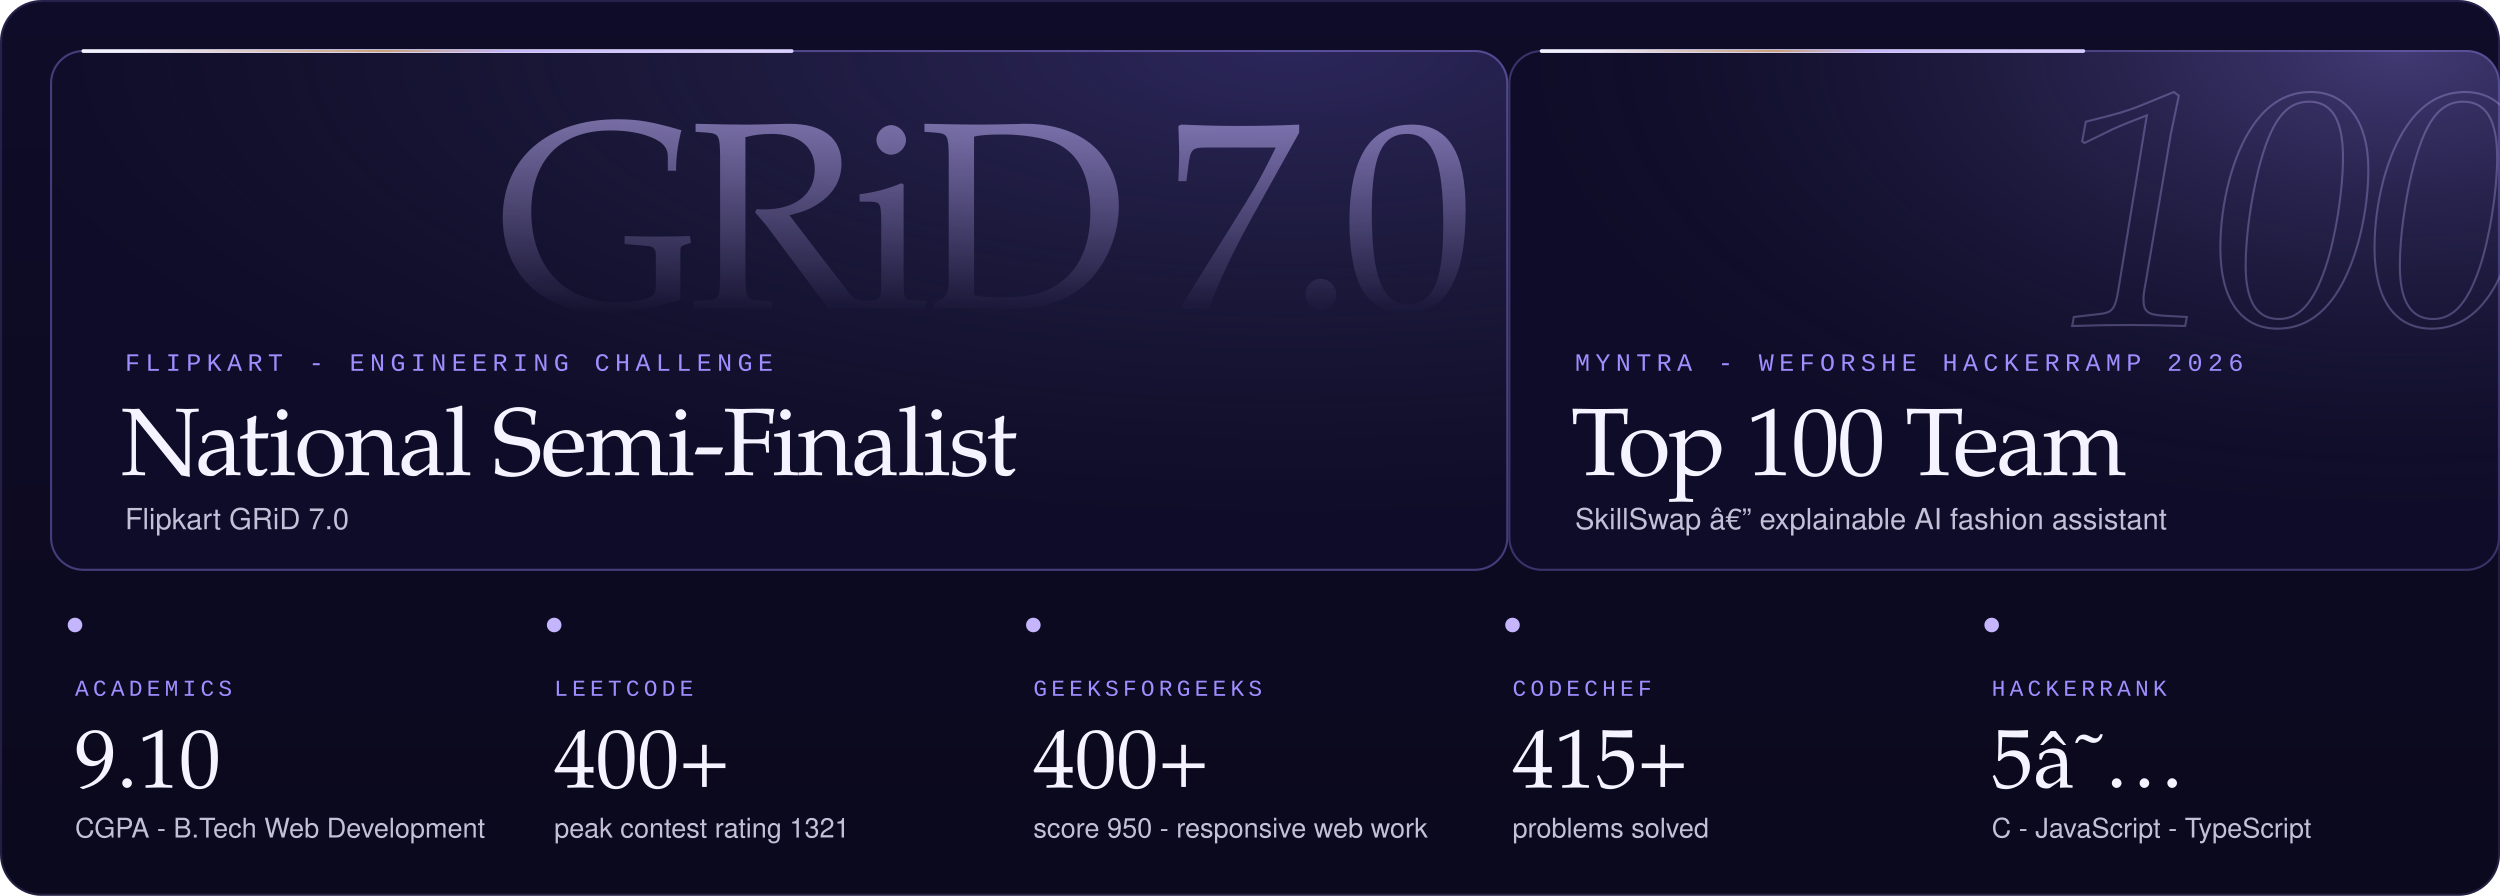
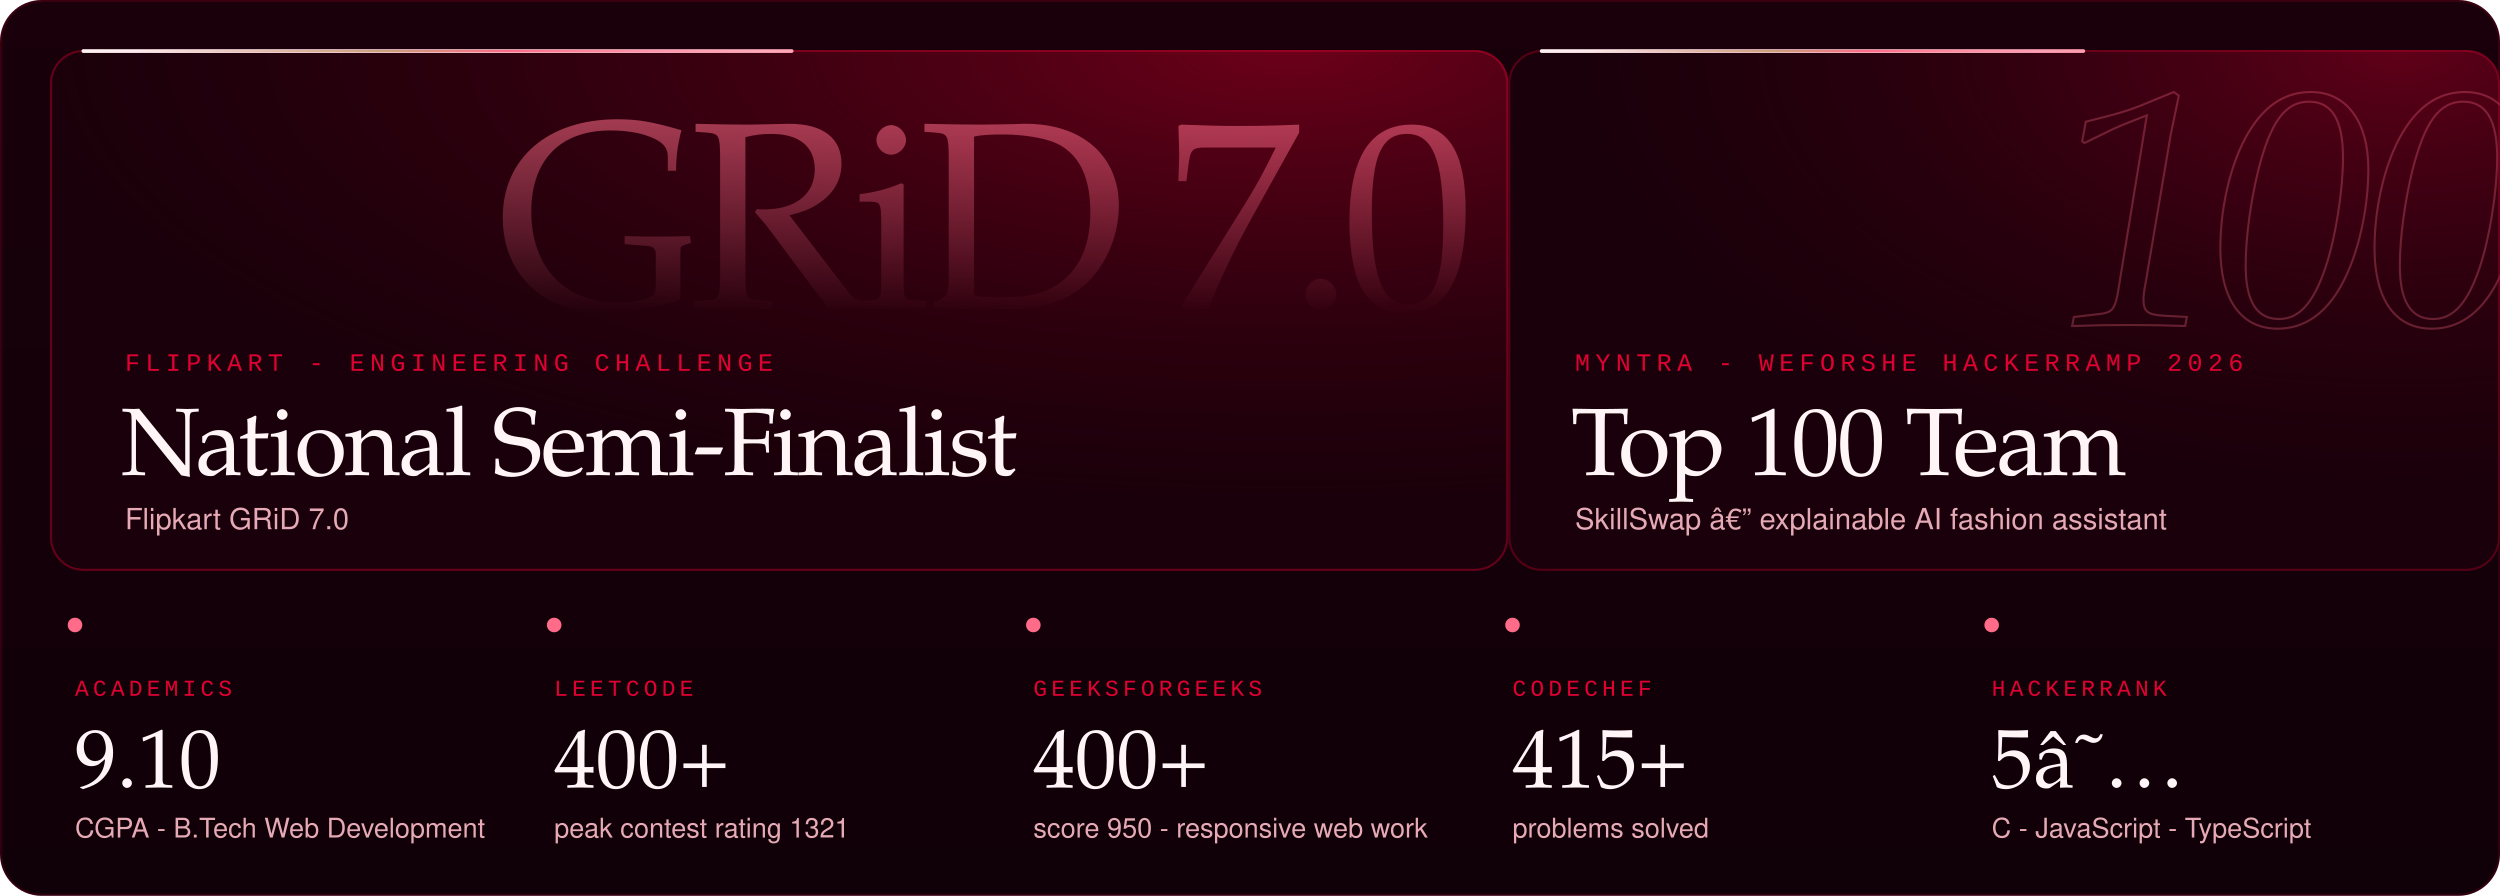
<svg xmlns="http://www.w3.org/2000/svg" viewBox="0 0 1200 430" width="1200" height="430" role="img" aria-labelledby="ach-title ach-desc">
  <defs>
    <linearGradient id="ach-bg" x1="0" y1="0" x2="0" y2="1">
-       <stop offset="0" stop-color="#0f0c29" />
-       <stop offset="1" stop-color="#0b091d" />
+       <stop offset="0" stop-color="#19000a" />
+       <stop offset="1" stop-color="#100007" />
    </linearGradient>
    <radialGradient id="ach-glow-a" cx="85%" cy="0%" r="90%">
-       <stop offset="0" stop-color="#302b63" stop-opacity=".85" />
-       <stop offset="1" stop-color="#24243e" stop-opacity="0" />
+       <stop offset="0" stop-color="#7a001c" stop-opacity=".85" />
+       <stop offset="1" stop-color="#3d0010" stop-opacity="0" />
    </radialGradient>
    <radialGradient id="ach-glow-b" cx="90%" cy="0%" r="90%">
-       <stop offset="0" stop-color="#9D8FFF" stop-opacity=".35" />
-       <stop offset="1" stop-color="#24243e" stop-opacity="0" />
+       <stop offset="0" stop-color="#e10032" stop-opacity=".35" />
+       <stop offset="1" stop-color="#3d0010" stop-opacity="0" />
    </radialGradient>
    <linearGradient id="ach-hair" x1="0" y1="0" x2="1" y2="0">
      <stop offset="0" stop-color="#C9A27A" stop-opacity="0" />
      <stop offset=".4" stop-color="#C9A27A" />
-       <stop offset=".6" stop-color="#C4B5FD" />
-       <stop offset="1" stop-color="#C4B5FD" stop-opacity="0" />
+       <stop offset=".6" stop-color="#ff6b88" />
+       <stop offset="1" stop-color="#ff6b88" stop-opacity="0" />
    </linearGradient>
    <linearGradient id="ach-outline" x1="0" y1="0" x2="0" y2="1">
-       <stop offset="0" stop-color="#C4B5FD" stop-opacity=".55" />
-       <stop offset="1" stop-color="#C4B5FD" stop-opacity="0" />
+       <stop offset="0" stop-color="#ff6b88" stop-opacity=".55" />
+       <stop offset="1" stop-color="#ff6b88" stop-opacity="0" />
    </linearGradient>
    <linearGradient id="ach-sheen" x1="0" y1="0" x2="1" y2="0">
-       <stop offset="0" stop-color="#F5F3FF" stop-opacity="0" />
-       <stop offset=".5" stop-color="#F5F3FF" stop-opacity=".08" />
-       <stop offset="1" stop-color="#F5F3FF" stop-opacity="0" />
+       <stop offset="0" stop-color="#fff4f6" stop-opacity="0" />
+       <stop offset=".5" stop-color="#fff4f6" stop-opacity=".08" />
+       <stop offset="1" stop-color="#fff4f6" stop-opacity="0" />
    </linearGradient>
    <clipPath id="ach-clip-a">
      <rect x="0" y="0" width="700" height="250" rx="16" />
    </clipPath>
    <clipPath id="ach-clip-b">
      <rect x="0" y="0" width="476" height="250" rx="16" />
    </clipPath>
    <linearGradient id="ach-trace" x1="0" y1="0" x2="1" y2="1">
-       <stop offset="0" stop-color="#F5F3FF" />
-       <stop offset=".45" stop-color="#C4B5FD" />
-       <stop offset="1" stop-color="#9D8FFF" stop-opacity="0" />
+       <stop offset="0" stop-color="#fff4f6" />
+       <stop offset=".45" stop-color="#ff6b88" />
+       <stop offset="1" stop-color="#e10032" stop-opacity="0" />
    </linearGradient>
  </defs>
  <style>
    .ach-serif { font-family: Georgia, "Iowan Old Style", "Palatino Linotype", "Times New Roman", serif; }
    .ach-mono { font-family: ui-monospace, SFMono-Regular, Menlo, Consolas, "Liberation Mono", monospace; }
    .ach-sans { font-family: -apple-system, BlinkMacSystemFont, "Segoe UI", Helvetica, Arial, sans-serif; }
    .ach-in { animation: ach-in 1.2s cubic-bezier(.16,1,.3,1) both; }
    .a1 { animation-delay: .1s; } .a2 { animation-delay: .35s; } .a3 { animation-delay: .6s; }
    .ach-draw { stroke-dasharray: 1200; stroke-dashoffset: 1200; animation: ach-draw 2.6s cubic-bezier(.65,0,.35,1) .8s forwards; }
    @keyframes ach-in { from { opacity: 0; transform: translateY(14px); } to { opacity: 1; transform: none; } }
    @keyframes ach-draw { to { stroke-dashoffset: 0; } }
    @media (prefers-reduced-motion: reduce) {
      .ach-in { animation: none; }
      .ach-draw { animation: none; stroke-dashoffset: 0; }
    }
    .ach-trace-a { stroke-dasharray: 340 1900; stroke-dashoffset: 2240; animation: ach-trace-a 6s linear infinite; }
    .ach-trace-b { stroke-dasharray: 260 1452; stroke-dashoffset: 1712; animation: ach-trace-b 6s linear -3s infinite; }
    @keyframes ach-trace-a { to { stroke-dashoffset: 0; } }
    @keyframes ach-trace-b { to { stroke-dashoffset: 0; } }
    @media (prefers-reduced-motion: reduce) { .ach-trace-a, .ach-trace-b { display: none; } }
  </style>
  <rect width="1200" height="430" rx="20" fill="url(#ach-bg)" />
-   <rect x=".5" y=".5" width="1199" height="429" rx="19.5" fill="none" stroke="#9D8FFF" stroke-opacity=".16" />
+   <rect x=".5" y=".5" width="1199" height="429" rx="19.5" fill="none" stroke="#e10032" stroke-opacity=".16" />
  <g class="ach-in a1">
    <g transform="translate(24 24)">
      <g clip-path="url(#ach-clip-a)">
-         <rect width="700" height="250" fill="#0f0c29" />
+         <rect width="700" height="250" fill="#19000a" />
        <rect width="700" height="250" fill="url(#ach-glow-a)" />
        <text class="ach-serif" x="684" y="124" text-anchor="end" font-size="128" font-weight="300" letter-spacing="-6" fill="url(#ach-outline)">GRiD 7.0</text>
        <rect x="-300" y="0" width="260" height="250" fill="url(#ach-sheen)" transform="skewX(-18)">
          <animate attributeName="x" values="-300;900;900" keyTimes="0;.35;1" dur="9s" begin="2s" repeatCount="indefinite" />
        </rect>
      </g>
-       <rect x=".5" y=".5" width="699" height="249" rx="15.5" fill="none" stroke="#9D8FFF" stroke-opacity=".38" />
+       <rect x=".5" y=".5" width="699" height="249" rx="15.5" fill="none" stroke="#e10032" stroke-opacity=".38" />
      <rect class="ach-trace-a" x=".5" y=".5" width="699" height="249" rx="15.5" fill="none" stroke="url(#ach-trace)" stroke-width="1.8" stroke-linecap="round" />
      <rect x="40" y="0" width="300" height="1" fill="url(#ach-hair)" />
-       <text class="ach-mono" x="36" y="154" font-size="12" letter-spacing="2.6" fill="#9D8FFF">FLIPKART  -  ENGINEERING CHALLENGE</text>
-       <text class="ach-serif" x="34" y="204" font-size="46" font-weight="300" letter-spacing="-1" fill="#F5F3FF">National Semi-Finalist</text>
-       <text class="ach-sans" x="36" y="230" font-size="14" fill="#C4C0D8">Flipkart GRiD 7.0</text>
+       <text class="ach-mono" x="36" y="154" font-size="12" letter-spacing="2.6" fill="#e10032">FLIPKART  -  ENGINEERING CHALLENGE</text>
+       <text class="ach-serif" x="34" y="204" font-size="46" font-weight="300" letter-spacing="-1" fill="#fff4f6">National Semi-Finalist</text>
+       <text class="ach-sans" x="36" y="230" font-size="14" fill="#e5aab5">Flipkart GRiD 7.0</text>
    </g>
  </g>
  <g class="ach-in a2">
    <g transform="translate(700 24)">
      <g transform="translate(24 0)">
        <g clip-path="url(#ach-clip-b)">
-           <rect width="476" height="250" fill="#0f0c29" />
+           <rect width="476" height="250" fill="#19000a" />
          <rect width="476" height="250" fill="url(#ach-glow-b)" />
-           <text class="ach-serif" x="490" y="132" text-anchor="end" font-size="160" font-style="italic" font-weight="300" letter-spacing="-6" fill="none" stroke="#C4B5FD" stroke-opacity=".3">100</text>
+           <text class="ach-serif" x="490" y="132" text-anchor="end" font-size="160" font-style="italic" font-weight="300" letter-spacing="-6" fill="none" stroke="#ff6b88" stroke-opacity=".3">100</text>
        </g>
-         <rect x=".5" y=".5" width="475" height="249" rx="15.5" fill="none" stroke="#9D8FFF" stroke-opacity=".3" />
+         <rect x=".5" y=".5" width="475" height="249" rx="15.5" fill="none" stroke="#e10032" stroke-opacity=".3" />
        <rect class="ach-trace-b" x=".5" y=".5" width="475" height="249" rx="15.5" fill="none" stroke="url(#ach-trace)" stroke-width="1.8" stroke-linecap="round" />
        <rect x="40" y="0" width="220" height="1" fill="url(#ach-hair)" />
-         <text class="ach-mono" x="32" y="154" font-size="12" letter-spacing="2.6" fill="#9D8FFF">MYNTRA  -  WEFORSHE HACKERRAMP 2026</text>
-         <text class="ach-serif" x="30" y="204" font-size="46" font-weight="300" letter-spacing="-1" fill="#F5F3FF">Top 100 Team</text>
-         <text class="ach-sans" x="32" y="230" font-size="14" fill="#C4C0D8">SkillSwap â€” explainable AI fashion assistant</text>
+         <text class="ach-mono" x="32" y="154" font-size="12" letter-spacing="2.6" fill="#e10032">MYNTRA  -  WEFORSHE HACKERRAMP 2026</text>
+         <text class="ach-serif" x="30" y="204" font-size="46" font-weight="300" letter-spacing="-1" fill="#fff4f6">Top 100 Team</text>
+         <text class="ach-sans" x="32" y="230" font-size="14" fill="#e5aab5">SkillSwap â€” explainable AI fashion assistant</text>
      </g>
    </g>
  </g>
-   <path class="ach-draw" d="M24 300 H1176" stroke="#9D8FFF" stroke-opacity=".35" />
-   <g class="ach-in a3 ach-sans" font-size="13" fill="#C4C0D8">
+   <path class="ach-draw" d="M24 300 H1176" stroke="#e10032" stroke-opacity=".35" />
+   <g class="ach-in a3 ach-sans" font-size="13" fill="#e5aab5">
    <g transform="translate(36 300)">
-       <circle cx="0" cy="0" r="3.5" fill="#C4B5FD" />
-       <text class="ach-mono" y="34" font-size="11" letter-spacing="2" fill="#9D8FFF">ACADEMICS</text>
-       <text class="ach-serif" y="78" font-size="40" font-weight="300" fill="#F5F3FF">9.10</text>
+       <circle cx="0" cy="0" r="3.5" fill="#ff6b88" />
+       <text class="ach-mono" y="34" font-size="11" letter-spacing="2" fill="#e10032">ACADEMICS</text>
+       <text class="ach-serif" y="78" font-size="40" font-weight="300" fill="#fff4f6">9.10</text>
      <text y="102">CGPA  -  B.Tech Web Development</text>
    </g>
    <g transform="translate(266 300)">
-       <circle cx="0" cy="0" r="3.5" fill="#C4B5FD" />
-       <text class="ach-mono" y="34" font-size="11" letter-spacing="2" fill="#9D8FFF">LEETCODE</text>
-       <text class="ach-serif" y="78" font-size="40" font-weight="300" fill="#F5F3FF">400+</text>
+       <circle cx="0" cy="0" r="3.5" fill="#ff6b88" />
+       <text class="ach-mono" y="34" font-size="11" letter-spacing="2" fill="#e10032">LEETCODE</text>
+       <text class="ach-serif" y="78" font-size="40" font-weight="300" fill="#fff4f6">400+</text>
      <text y="102">peak contest rating 1321</text>
    </g>
    <g transform="translate(496 300)">
-       <circle cx="0" cy="0" r="3.5" fill="#C4B5FD" />
-       <text class="ach-mono" y="34" font-size="11" letter-spacing="2" fill="#9D8FFF">GEEKSFORGEEKS</text>
-       <text class="ach-serif" y="78" font-size="40" font-weight="300" fill="#F5F3FF">400+</text>
+       <circle cx="0" cy="0" r="3.5" fill="#ff6b88" />
+       <text class="ach-mono" y="34" font-size="11" letter-spacing="2" fill="#e10032">GEEKSFORGEEKS</text>
+       <text class="ach-serif" y="78" font-size="40" font-weight="300" fill="#fff4f6">400+</text>
      <text y="102">score 950  -  responsive web work</text>
    </g>
    <g transform="translate(726 300)">
-       <circle cx="0" cy="0" r="3.5" fill="#C4B5FD" />
-       <text class="ach-mono" y="34" font-size="11" letter-spacing="2" fill="#9D8FFF">CODECHEF</text>
-       <text class="ach-serif" y="78" font-size="40" font-weight="300" fill="#F5F3FF">415+</text>
+       <circle cx="0" cy="0" r="3.5" fill="#ff6b88" />
+       <text class="ach-mono" y="34" font-size="11" letter-spacing="2" fill="#e10032">CODECHEF</text>
+       <text class="ach-serif" y="78" font-size="40" font-weight="300" fill="#fff4f6">415+</text>
      <text y="102">problems solved</text>
    </g>
    <g transform="translate(956 300)">
-       <circle cx="0" cy="0" r="3.5" fill="#C4B5FD" />
-       <text class="ach-mono" y="34" font-size="11" letter-spacing="2" fill="#9D8FFF">HACKERRANK</text>
-       <text class="ach-serif" y="78" font-size="40" font-weight="300" fill="#F5F3FF">5â˜…</text>
+       <circle cx="0" cy="0" r="3.5" fill="#ff6b88" />
+       <text class="ach-mono" y="34" font-size="11" letter-spacing="2" fill="#e10032">HACKERRANK</text>
+       <text class="ach-serif" y="78" font-size="40" font-weight="300" fill="#fff4f6">5â˜…</text>
      <text y="102">C  -  JavaScript  -  TypeScript</text>
    </g>
  </g>
</svg>
